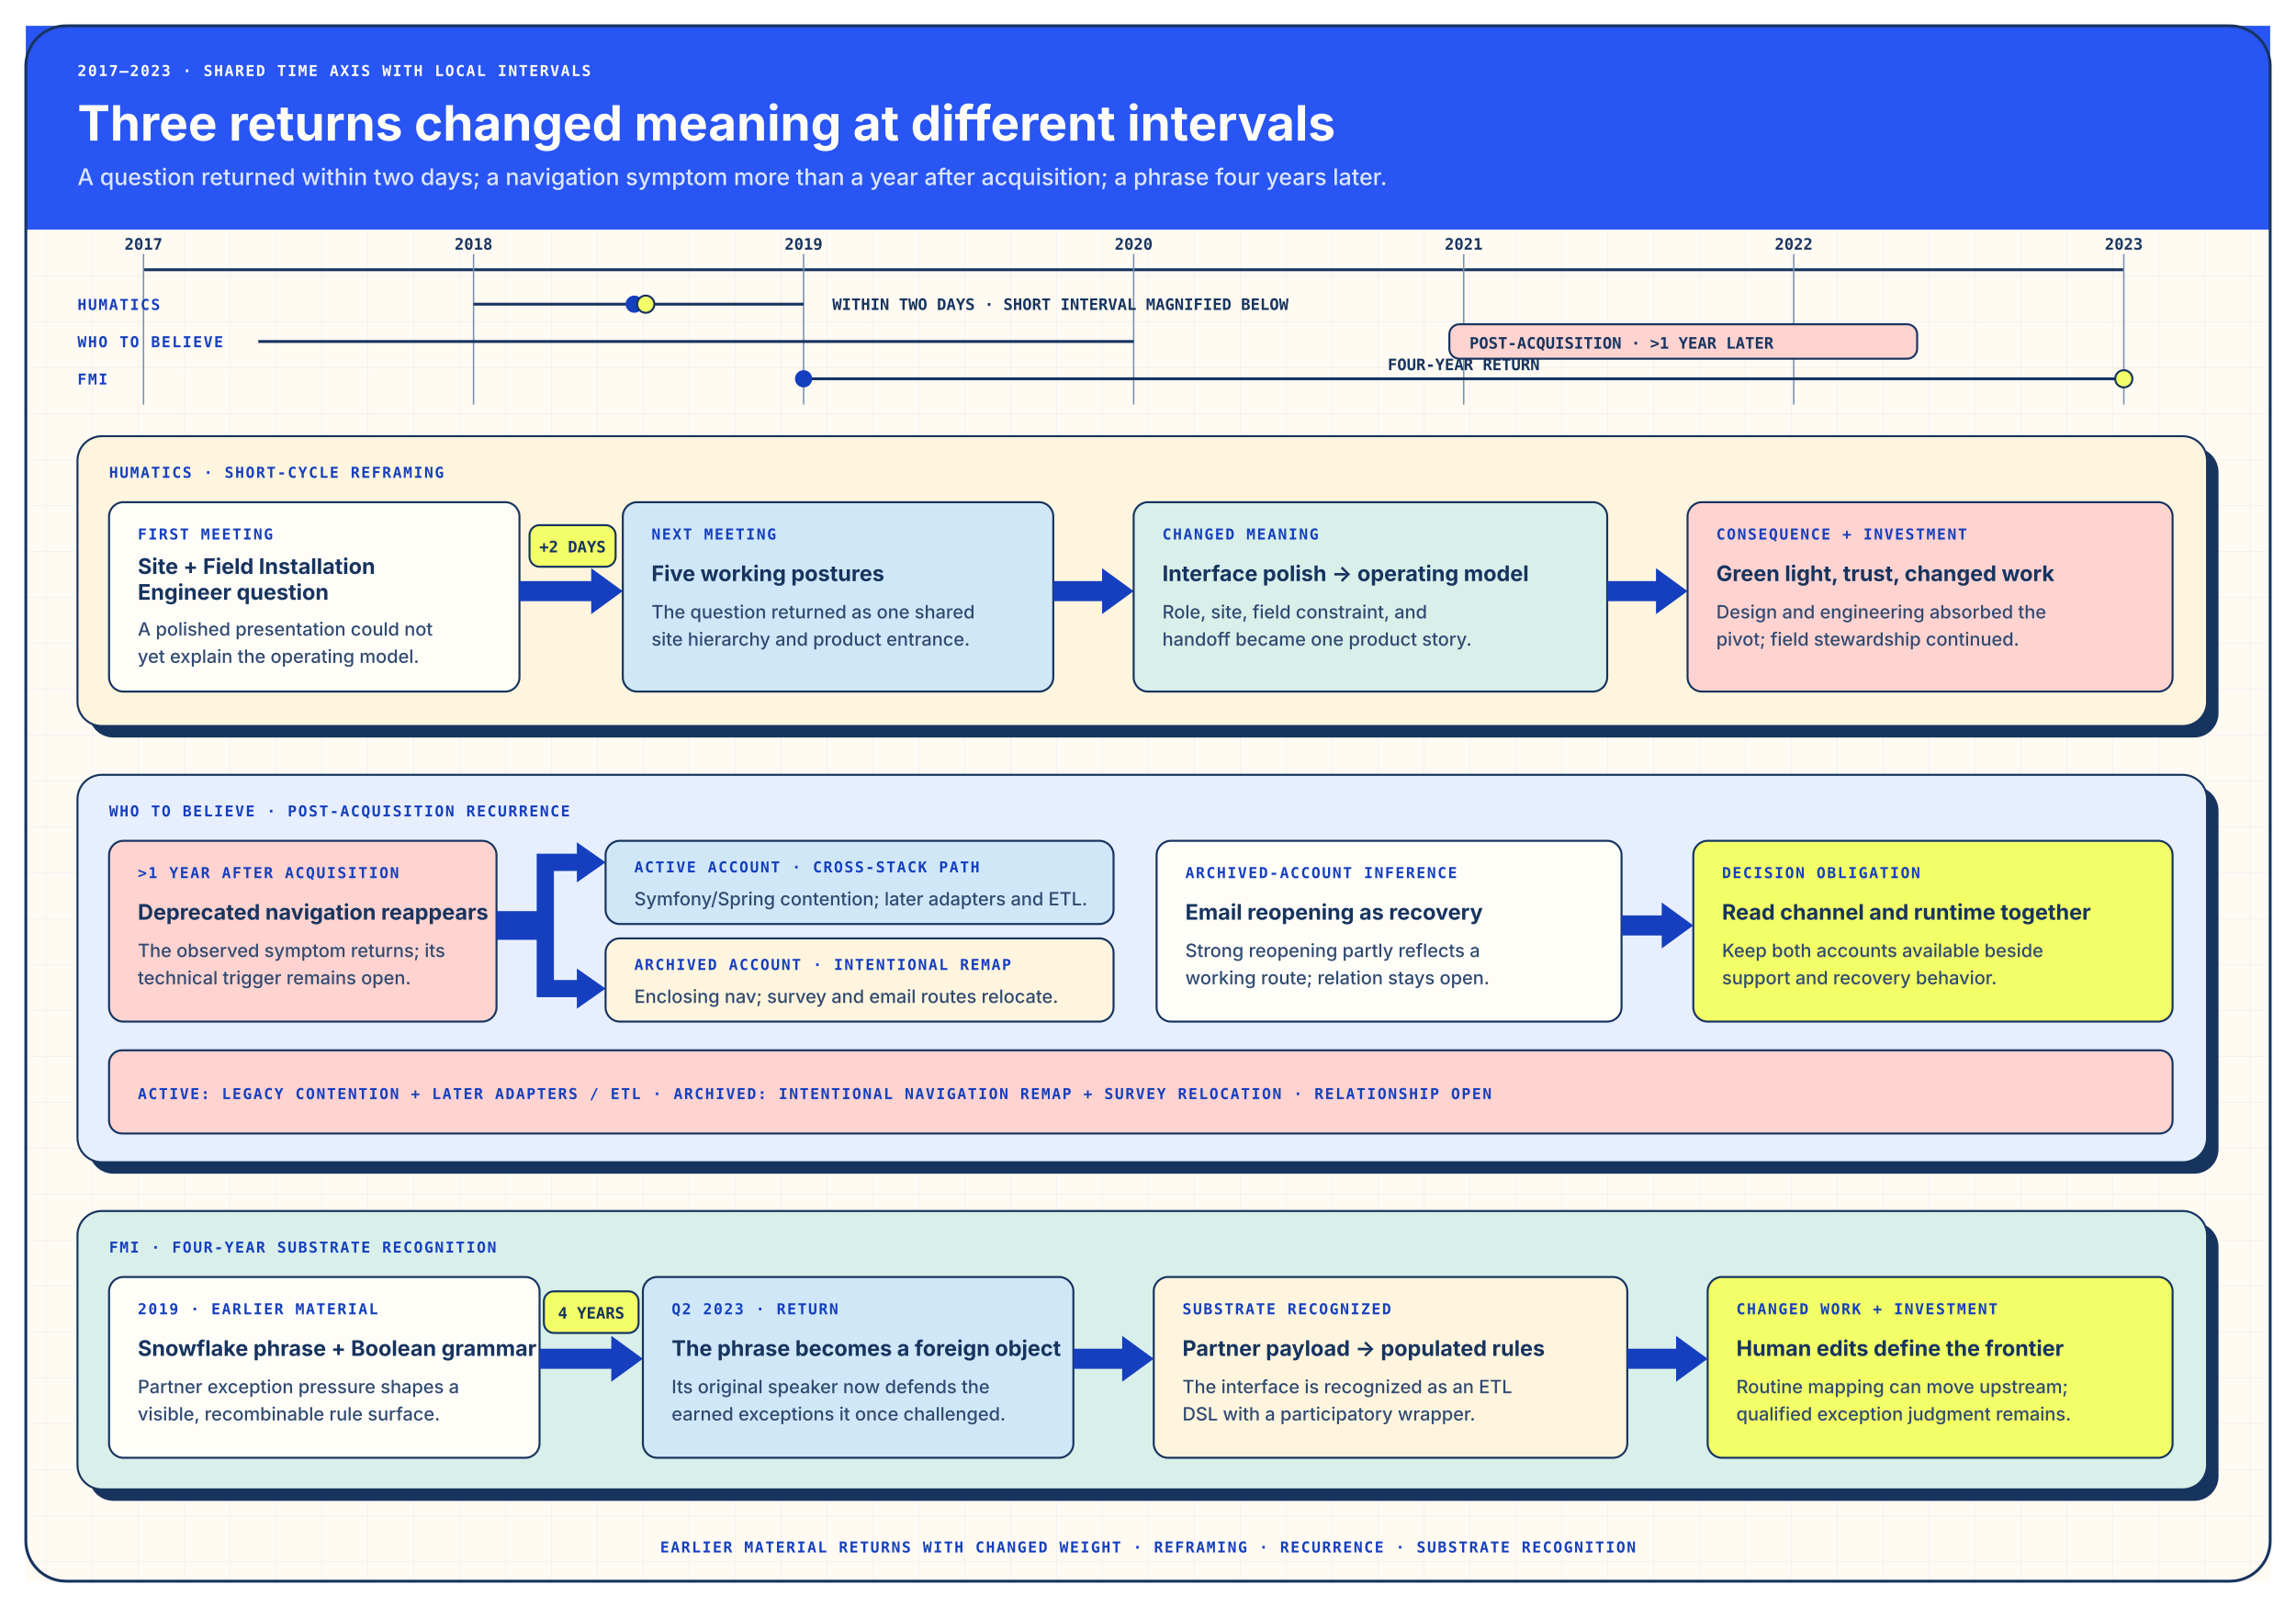
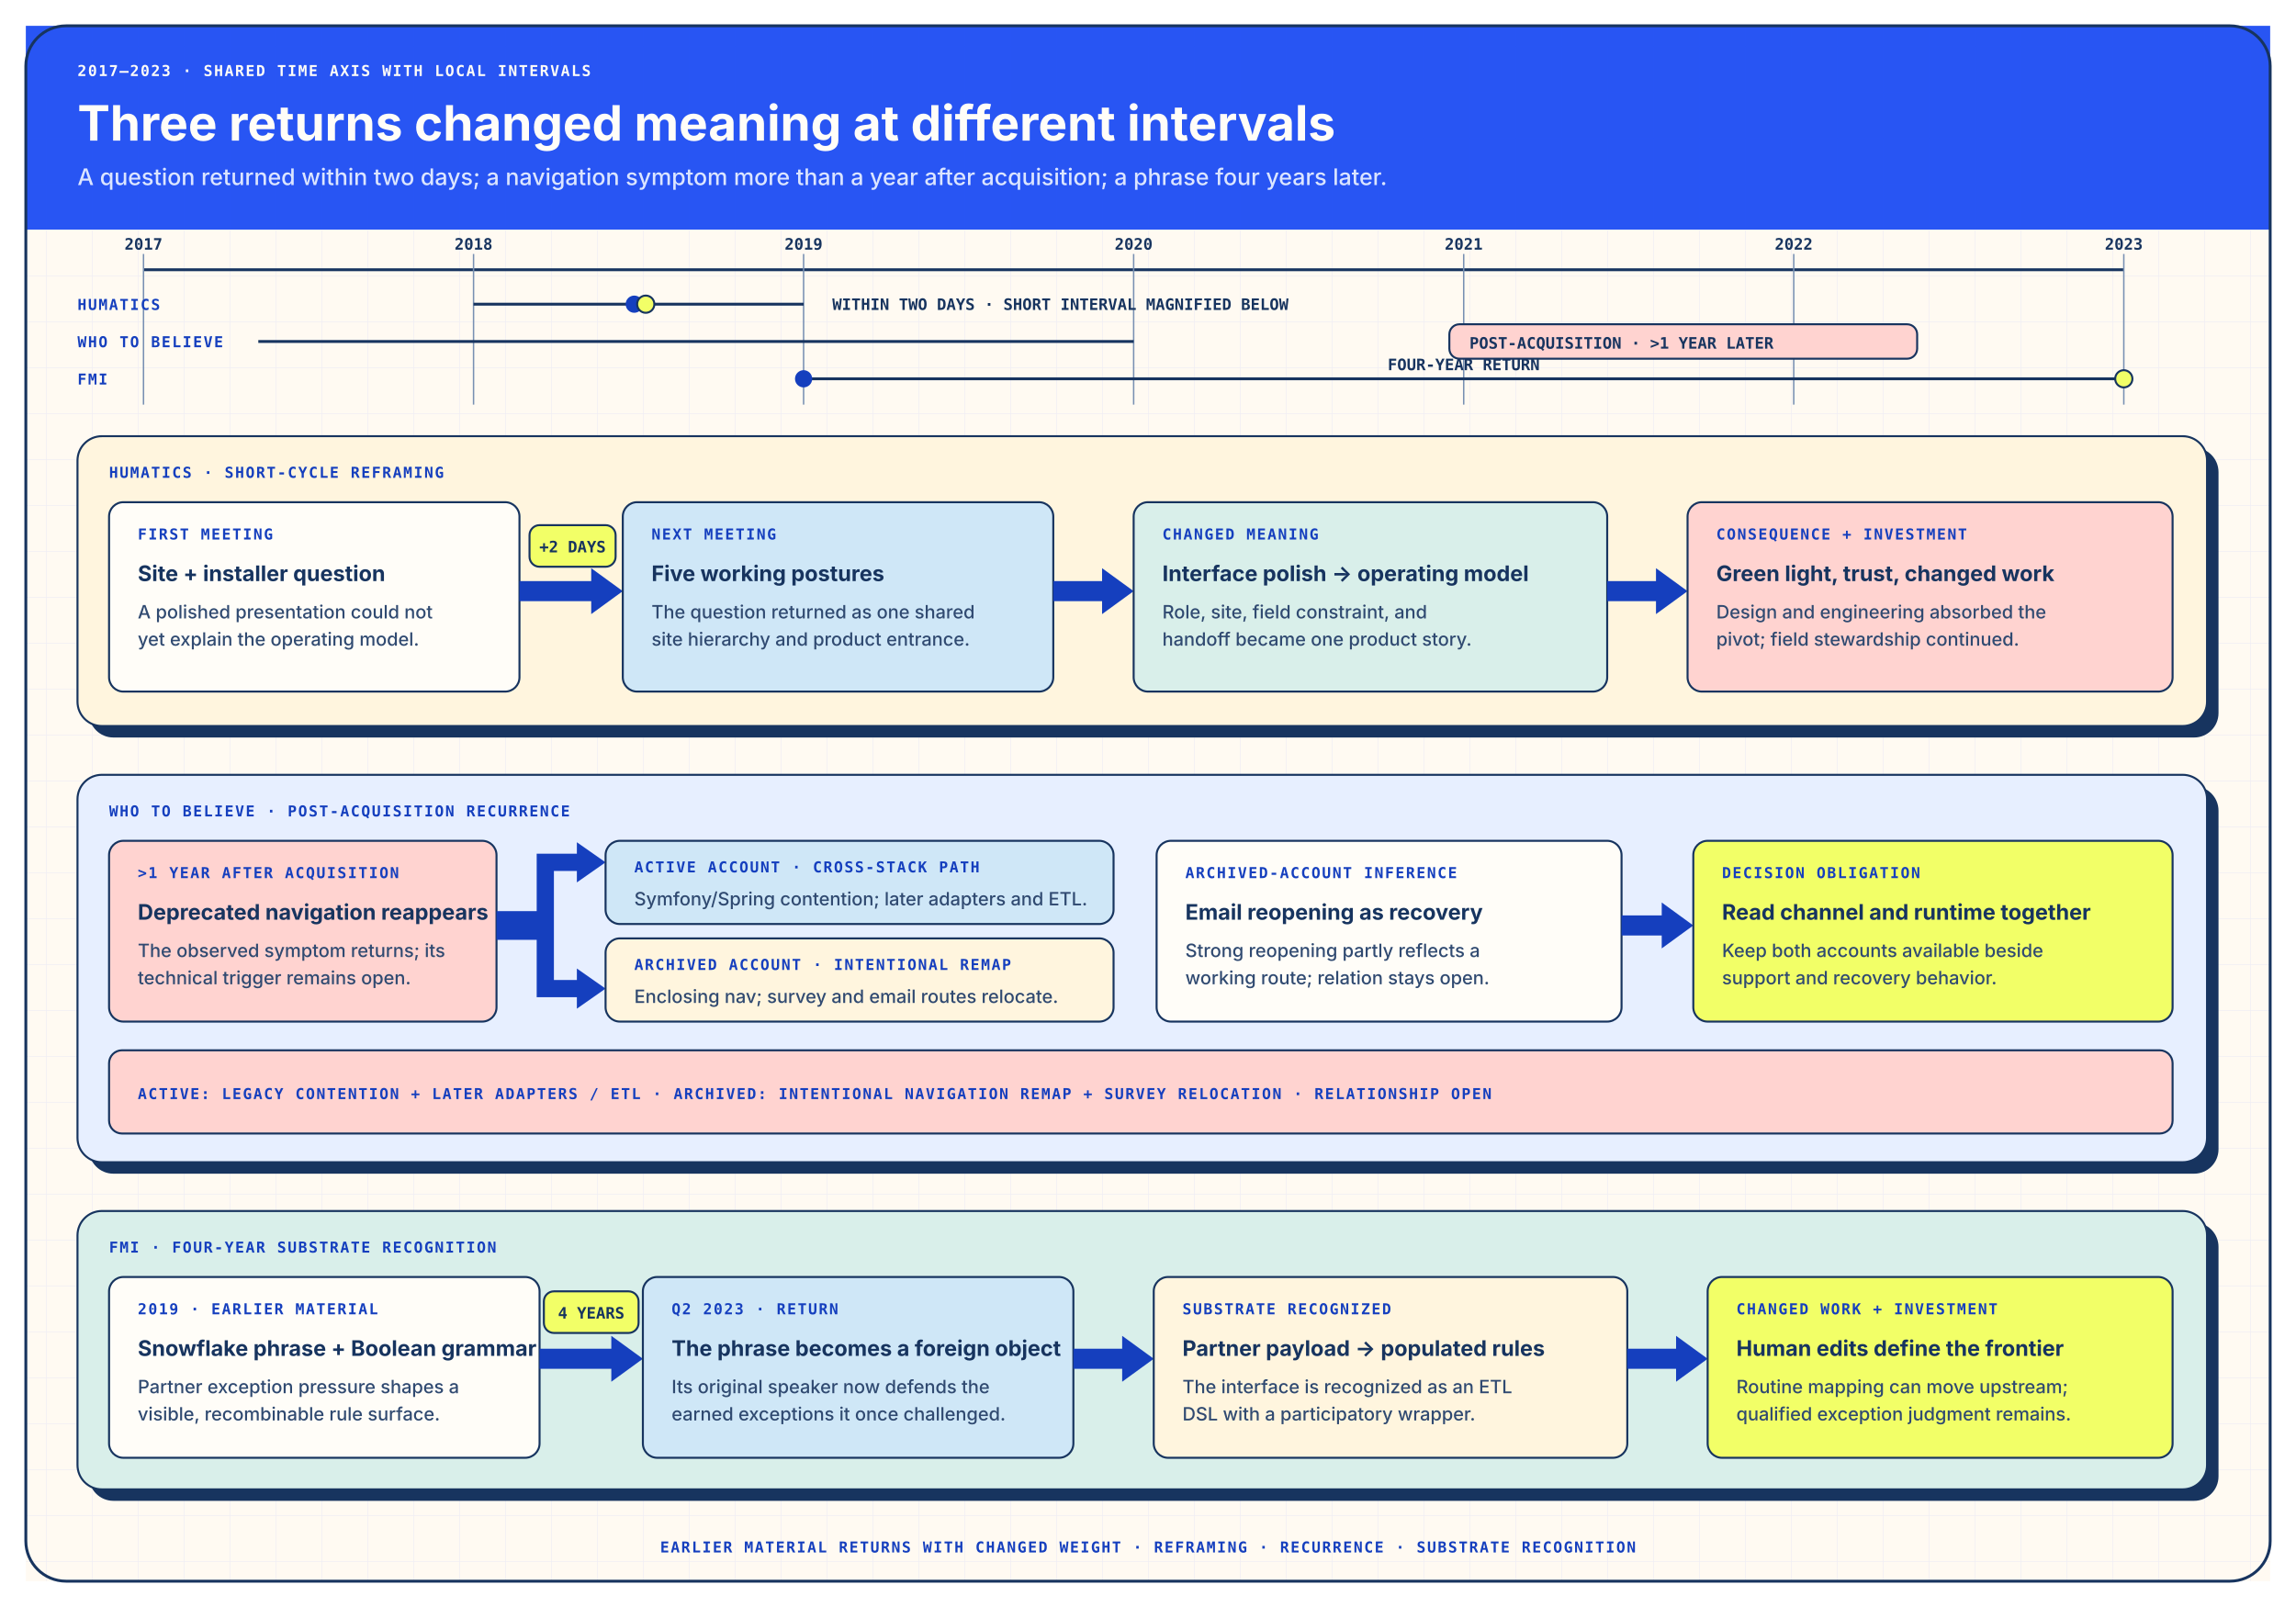
<svg xmlns="http://www.w3.org/2000/svg" width="1600" height="1120" viewBox="0 0 1600 1120" role="img" aria-labelledby="return-motion-title return-motion-desc">
  <defs>
    <pattern id="return-grid" width="32" height="32" patternUnits="userSpaceOnUse">
      <path d="M32 0H0V32" fill="none" stroke="#2855f3" stroke-opacity=".07" />
    </pattern>
    <style>
      .field{fill:#fffaf2}.panel{fill:#fffdf8}.cream{fill:#fff5de}.powder{fill:#cfe7f7}.sea{fill:#d9efea}.blush{fill:#ffd3d0}.pale{fill:#e7efff}.acid{fill:#f2ff67}.coral{fill:#fa7065}.cobalt{fill:#2855f3}.deep{fill:#153fbe}.ink-fill{fill:#17345f}.shadow{fill:#17345f}.outline{stroke:#17345f;stroke-width:2;fill:none}.soft{stroke:#17345f;stroke-width:1.4}.axis{stroke:#17345f;stroke-width:2}.guide{stroke:#7890b2;stroke-width:1}.title{font:700 34px/1.1 system-ui,-apple-system,BlinkMacSystemFont,"Segoe UI",sans-serif;fill:#fffdf8}.subtitle{font:500 16px/1.35 system-ui,-apple-system,BlinkMacSystemFont,"Segoe UI",sans-serif;fill:#dbe5ff}.lane-title{font:750 18px/1.2 system-ui,-apple-system,BlinkMacSystemFont,"Segoe UI",sans-serif;fill:#17345f}.card-title{font:700 15px/1.25 system-ui,-apple-system,BlinkMacSystemFont,"Segoe UI",sans-serif;fill:#17345f}.body{font:500 12.8px/1.4 system-ui,-apple-system,BlinkMacSystemFont,"Segoe UI",sans-serif;fill:#304a71}.micro{font:750 10.5px/1.2 ui-monospace,SFMono-Regular,Menlo,Consolas,monospace;letter-spacing:1px;fill:#153fbe}.micro-on{font:750 10.5px/1.2 ui-monospace,SFMono-Regular,Menlo,Consolas,monospace;letter-spacing:1px;fill:#fffdf8}.year{font:700 11px/1.2 ui-monospace,SFMono-Regular,Menlo,Consolas,monospace;fill:#17345f}.note{font:650 13px/1.35 system-ui,-apple-system,BlinkMacSystemFont,"Segoe UI",sans-serif;fill:#17345f}
    </style>
  </defs>
  <g aria-hidden="true">
    <rect class="field" x="18" y="18" width="1564" height="1084" />
    <rect x="18" y="18" width="1564" height="1084" fill="url(#return-grid)" />
    <rect class="cobalt" x="18" y="18" width="1564" height="142" />
    <rect x="18" y="18" width="1564" height="142" fill="url(#return-grid)" />
  </g>
  <rect class="outline" x="18" y="18" width="1564" height="1084" rx="28" />
  <g role="group" aria-labelledby="return-heading">
    <text class="micro-on" x="54" y="53">2017–2023 · SHARED TIME AXIS WITH LOCAL INTERVALS</text>
    <text class="title" x="54" y="98">Three returns changed meaning at different intervals</text>
    <text class="subtitle" x="54" y="129">A question returned within two days; a navigation symptom more than a year after acquisition; a phrase four years later.</text>
  </g>
  <g role="group" aria-labelledby="shared-time-title">
    <line class="axis" x1="100" y1="188" x2="1480" y2="188" />
    <g aria-hidden="true">
      <line class="guide" x1="100" y1="177" x2="100" y2="282" />
      <line class="guide" x1="330" y1="177" x2="330" y2="282" />
      <line class="guide" x1="560" y1="177" x2="560" y2="282" />
      <line class="guide" x1="790" y1="177" x2="790" y2="282" />
      <line class="guide" x1="1020" y1="177" x2="1020" y2="282" />
      <line class="guide" x1="1250" y1="177" x2="1250" y2="282" />
      <line class="guide" x1="1480" y1="177" x2="1480" y2="282" />
    </g>
    <text class="year" x="100" y="174" text-anchor="middle">2017</text>
    <text class="year" x="330" y="174" text-anchor="middle">2018</text>
    <text class="year" x="560" y="174" text-anchor="middle">2019</text>
    <text class="year" x="790" y="174" text-anchor="middle">2020</text>
    <text class="year" x="1020" y="174" text-anchor="middle">2021</text>
    <text class="year" x="1250" y="174" text-anchor="middle">2022</text>
    <text class="year" x="1480" y="174" text-anchor="middle">2023</text>
    <text class="micro" x="54" y="216">HUMATICS</text>
    <line class="axis" x1="330" y1="212" x2="560" y2="212" />
    <circle class="deep" cx="442" cy="212" r="6" />
    <circle class="acid soft" cx="450" cy="212" r="6" />
    <text class="year" x="580" y="216">WITHIN TWO DAYS · SHORT INTERVAL MAGNIFIED BELOW</text>
    <text class="micro" x="54" y="242">WHO TO BELIEVE</text>
    <line class="axis" x1="180" y1="238" x2="790" y2="238" />
    <rect class="blush soft" x="1010" y="226" width="326" height="24" rx="7" />
    <text class="year" x="1024" y="243">POST-ACQUISITION · &gt;1 YEAR LATER</text>
    <text class="micro" x="54" y="268">FMI</text>
    <line class="axis" x1="560" y1="264" x2="1480" y2="264" />
    <circle class="deep" cx="560" cy="264" r="6" />
    <circle class="acid soft" cx="1480" cy="264" r="6" />
    <text class="year" x="1020" y="258" text-anchor="middle">FOUR-YEAR RETURN</text>
  </g>
  <g role="group" aria-labelledby="humatics-return-title">
    <rect class="shadow" x="62" y="312" width="1484" height="202" rx="17" />
    <rect class="cream soft" x="54" y="304" width="1484" height="202" rx="17" />
    <text class="micro" x="76" y="333">HUMATICS · SHORT-CYCLE REFRAMING</text>
    <rect class="panel soft" x="76" y="350" width="286" height="132" rx="10" />
    <text class="micro" x="96" y="376">FIRST MEETING</text>
-     <text class="card-title" x="96" y="400">
-       <tspan x="96">Site + Field Installation</tspan>
-       <tspan x="96" dy="18">Engineer question</tspan>
-     </text>
-     <text class="body" x="96" y="443">
+     <text class="card-title" x="96" y="405">Site + installer question</text>
+     <text class="body" x="96" y="431">
      <tspan x="96">A polished presentation could not</tspan>
      <tspan x="96" dy="19">yet explain the operating model.</tspan>
    </text>
    <path class="deep" aria-hidden="true" d="M362 405h50v-9l22 16-22 16v-9h-50z" />
    <rect class="acid soft" x="369" y="366" width="60" height="29" rx="7" />
    <text class="year" x="399" y="385" text-anchor="middle">+2 DAYS</text>
    <rect class="powder soft" x="434" y="350" width="300" height="132" rx="10" />
    <text class="micro" x="454" y="376">NEXT MEETING</text>
    <text class="card-title" x="454" y="405">Five working postures</text>
    <text class="body" x="454" y="431">
      <tspan x="454">The question returned as one shared</tspan>
      <tspan x="454" dy="19">site hierarchy and product entrance.</tspan>
    </text>
    <path class="deep" aria-hidden="true" d="M734 405h34v-9l22 16-22 16v-9h-34z" />
    <rect class="sea soft" x="790" y="350" width="330" height="132" rx="10" />
    <text class="micro" x="810" y="376">CHANGED MEANING</text>
    <text class="card-title" x="810" y="405">Interface polish → operating model</text>
    <text class="body" x="810" y="431">
      <tspan x="810">Role, site, field constraint, and</tspan>
      <tspan x="810" dy="19">handoff became one product story.</tspan>
    </text>
    <path class="deep" aria-hidden="true" d="M1120 405h34v-9l22 16-22 16v-9h-34z" />
    <rect class="blush soft" x="1176" y="350" width="338" height="132" rx="10" />
    <text class="micro" x="1196" y="376">CONSEQUENCE + INVESTMENT</text>
    <text class="card-title" x="1196" y="405">Green light, trust, changed work</text>
    <text class="body" x="1196" y="431">
      <tspan x="1196">Design and engineering absorbed the</tspan>
      <tspan x="1196" dy="19">pivot; field stewardship continued.</tspan>
    </text>
  </g>
  <g role="group" aria-labelledby="wtb-return-title">
    <rect class="shadow" x="62" y="548" width="1484" height="270" rx="17" />
    <rect class="pale soft" x="54" y="540" width="1484" height="270" rx="17" />
    <text class="micro" x="76" y="569">WHO TO BELIEVE · POST-ACQUISITION RECURRENCE</text>
    <rect class="blush soft" x="76" y="586" width="270" height="126" rx="10" />
    <text class="micro" x="96" y="612">&gt;1 YEAR AFTER ACQUISITION</text>
    <text class="card-title" x="96" y="641">Deprecated navigation reappears</text>
    <text class="body" x="96" y="667">
      <tspan x="96">The observed symptom returns; its</tspan>
      <tspan x="96" dy="19">technical trigger remains open.</tspan>
    </text>
    <path class="deep" aria-hidden="true" d="M346 635h28v-40h28v-8l20 14-20 14v-8h-16v76h16v-8l20 14-20 14v-8h-28v-40h-28z" />
    <rect class="powder soft" x="422" y="586" width="354" height="58" rx="10" />
    <text class="micro" x="442" y="608">ACTIVE ACCOUNT · CROSS-STACK PATH</text>
    <text class="body" x="442" y="631">Symfony/Spring contention; later adapters and ETL.</text>
    <rect class="cream soft" x="422" y="654" width="354" height="58" rx="10" />
    <text class="micro" x="442" y="676">ARCHIVED ACCOUNT · INTENTIONAL REMAP</text>
    <text class="body" x="442" y="699">Enclosing nav; survey and email routes relocate.</text>
    <rect class="panel soft" x="806" y="586" width="324" height="126" rx="10" />
    <text class="micro" x="826" y="612">ARCHIVED-ACCOUNT INFERENCE</text>
    <text class="card-title" x="826" y="641">Email reopening as recovery</text>
    <text class="body" x="826" y="667">
      <tspan x="826">Strong reopening partly reflects a</tspan>
      <tspan x="826" dy="19">working route; relation stays open.</tspan>
    </text>
    <path class="deep" aria-hidden="true" d="M1130 638h28v-9l22 16-22 16v-9h-28z" />
    <rect class="acid soft" x="1180" y="586" width="334" height="126" rx="10" />
    <text class="micro" x="1200" y="612">DECISION OBLIGATION</text>
    <text class="card-title" x="1200" y="641">Read channel and runtime together</text>
    <text class="body" x="1200" y="667">
      <tspan x="1200">Keep both accounts available beside</tspan>
      <tspan x="1200" dy="19">support and recovery behavior.</tspan>
    </text>
    <rect class="blush soft" x="76" y="732" width="1438" height="58" rx="9" />
    <text class="micro" x="96" y="766">ACTIVE: LEGACY CONTENTION + LATER ADAPTERS / ETL · ARCHIVED: INTENTIONAL NAVIGATION REMAP + SURVEY RELOCATION · RELATIONSHIP OPEN</text>
  </g>
  <g role="group" aria-labelledby="fmi-return-title">
    <rect class="shadow" x="62" y="852" width="1484" height="194" rx="17" />
    <rect class="sea soft" x="54" y="844" width="1484" height="194" rx="17" />
    <text class="micro" x="76" y="873">FMI · FOUR-YEAR SUBSTRATE RECOGNITION</text>
    <rect class="panel soft" x="76" y="890" width="300" height="126" rx="10" />
    <text class="micro" x="96" y="916">2019 · EARLIER MATERIAL</text>
    <text class="card-title" x="96" y="945">Snowflake phrase + Boolean grammar</text>
    <text class="body" x="96" y="971">
      <tspan x="96">Partner exception pressure shapes a</tspan>
      <tspan x="96" dy="19">visible, recombinable rule surface.</tspan>
    </text>
    <path class="deep" aria-hidden="true" d="M376 940h50v-9l22 16-22 16v-9h-50z" />
    <rect class="acid soft" x="379" y="900" width="66" height="29" rx="7" />
    <text class="year" x="412" y="919" text-anchor="middle">4 YEARS</text>
    <rect class="powder soft" x="448" y="890" width="300" height="126" rx="10" />
    <text class="micro" x="468" y="916">Q2 2023 · RETURN</text>
    <text class="card-title" x="468" y="945">The phrase becomes a foreign object</text>
    <text class="body" x="468" y="971">
      <tspan x="468">Its original speaker now defends the</tspan>
      <tspan x="468" dy="19">earned exceptions it once challenged.</tspan>
    </text>
    <path class="deep" aria-hidden="true" d="M748 940h34v-9l22 16-22 16v-9h-34z" />
    <rect class="cream soft" x="804" y="890" width="330" height="126" rx="10" />
    <text class="micro" x="824" y="916">SUBSTRATE RECOGNIZED</text>
    <text class="card-title" x="824" y="945">Partner payload → populated rules</text>
    <text class="body" x="824" y="971">
      <tspan x="824">The interface is recognized as an ETL</tspan>
      <tspan x="824" dy="19">DSL with a participatory wrapper.</tspan>
    </text>
    <path class="deep" aria-hidden="true" d="M1134 940h34v-9l22 16-22 16v-9h-34z" />
    <rect class="acid soft" x="1190" y="890" width="324" height="126" rx="10" />
    <text class="micro" x="1210" y="916">CHANGED WORK + INVESTMENT</text>
    <text class="card-title" x="1210" y="945">Human edits define the frontier</text>
    <text class="body" x="1210" y="971">
      <tspan x="1210">Routine mapping can move upstream;</tspan>
      <tspan x="1210" dy="19">qualified exception judgment remains.</tspan>
    </text>
  </g>
  <text class="micro" x="800" y="1082" text-anchor="middle">EARLIER MATERIAL RETURNS WITH CHANGED WEIGHT · REFRAMING · RECURRENCE · SUBSTRATE RECOGNITION</text>
</svg>
